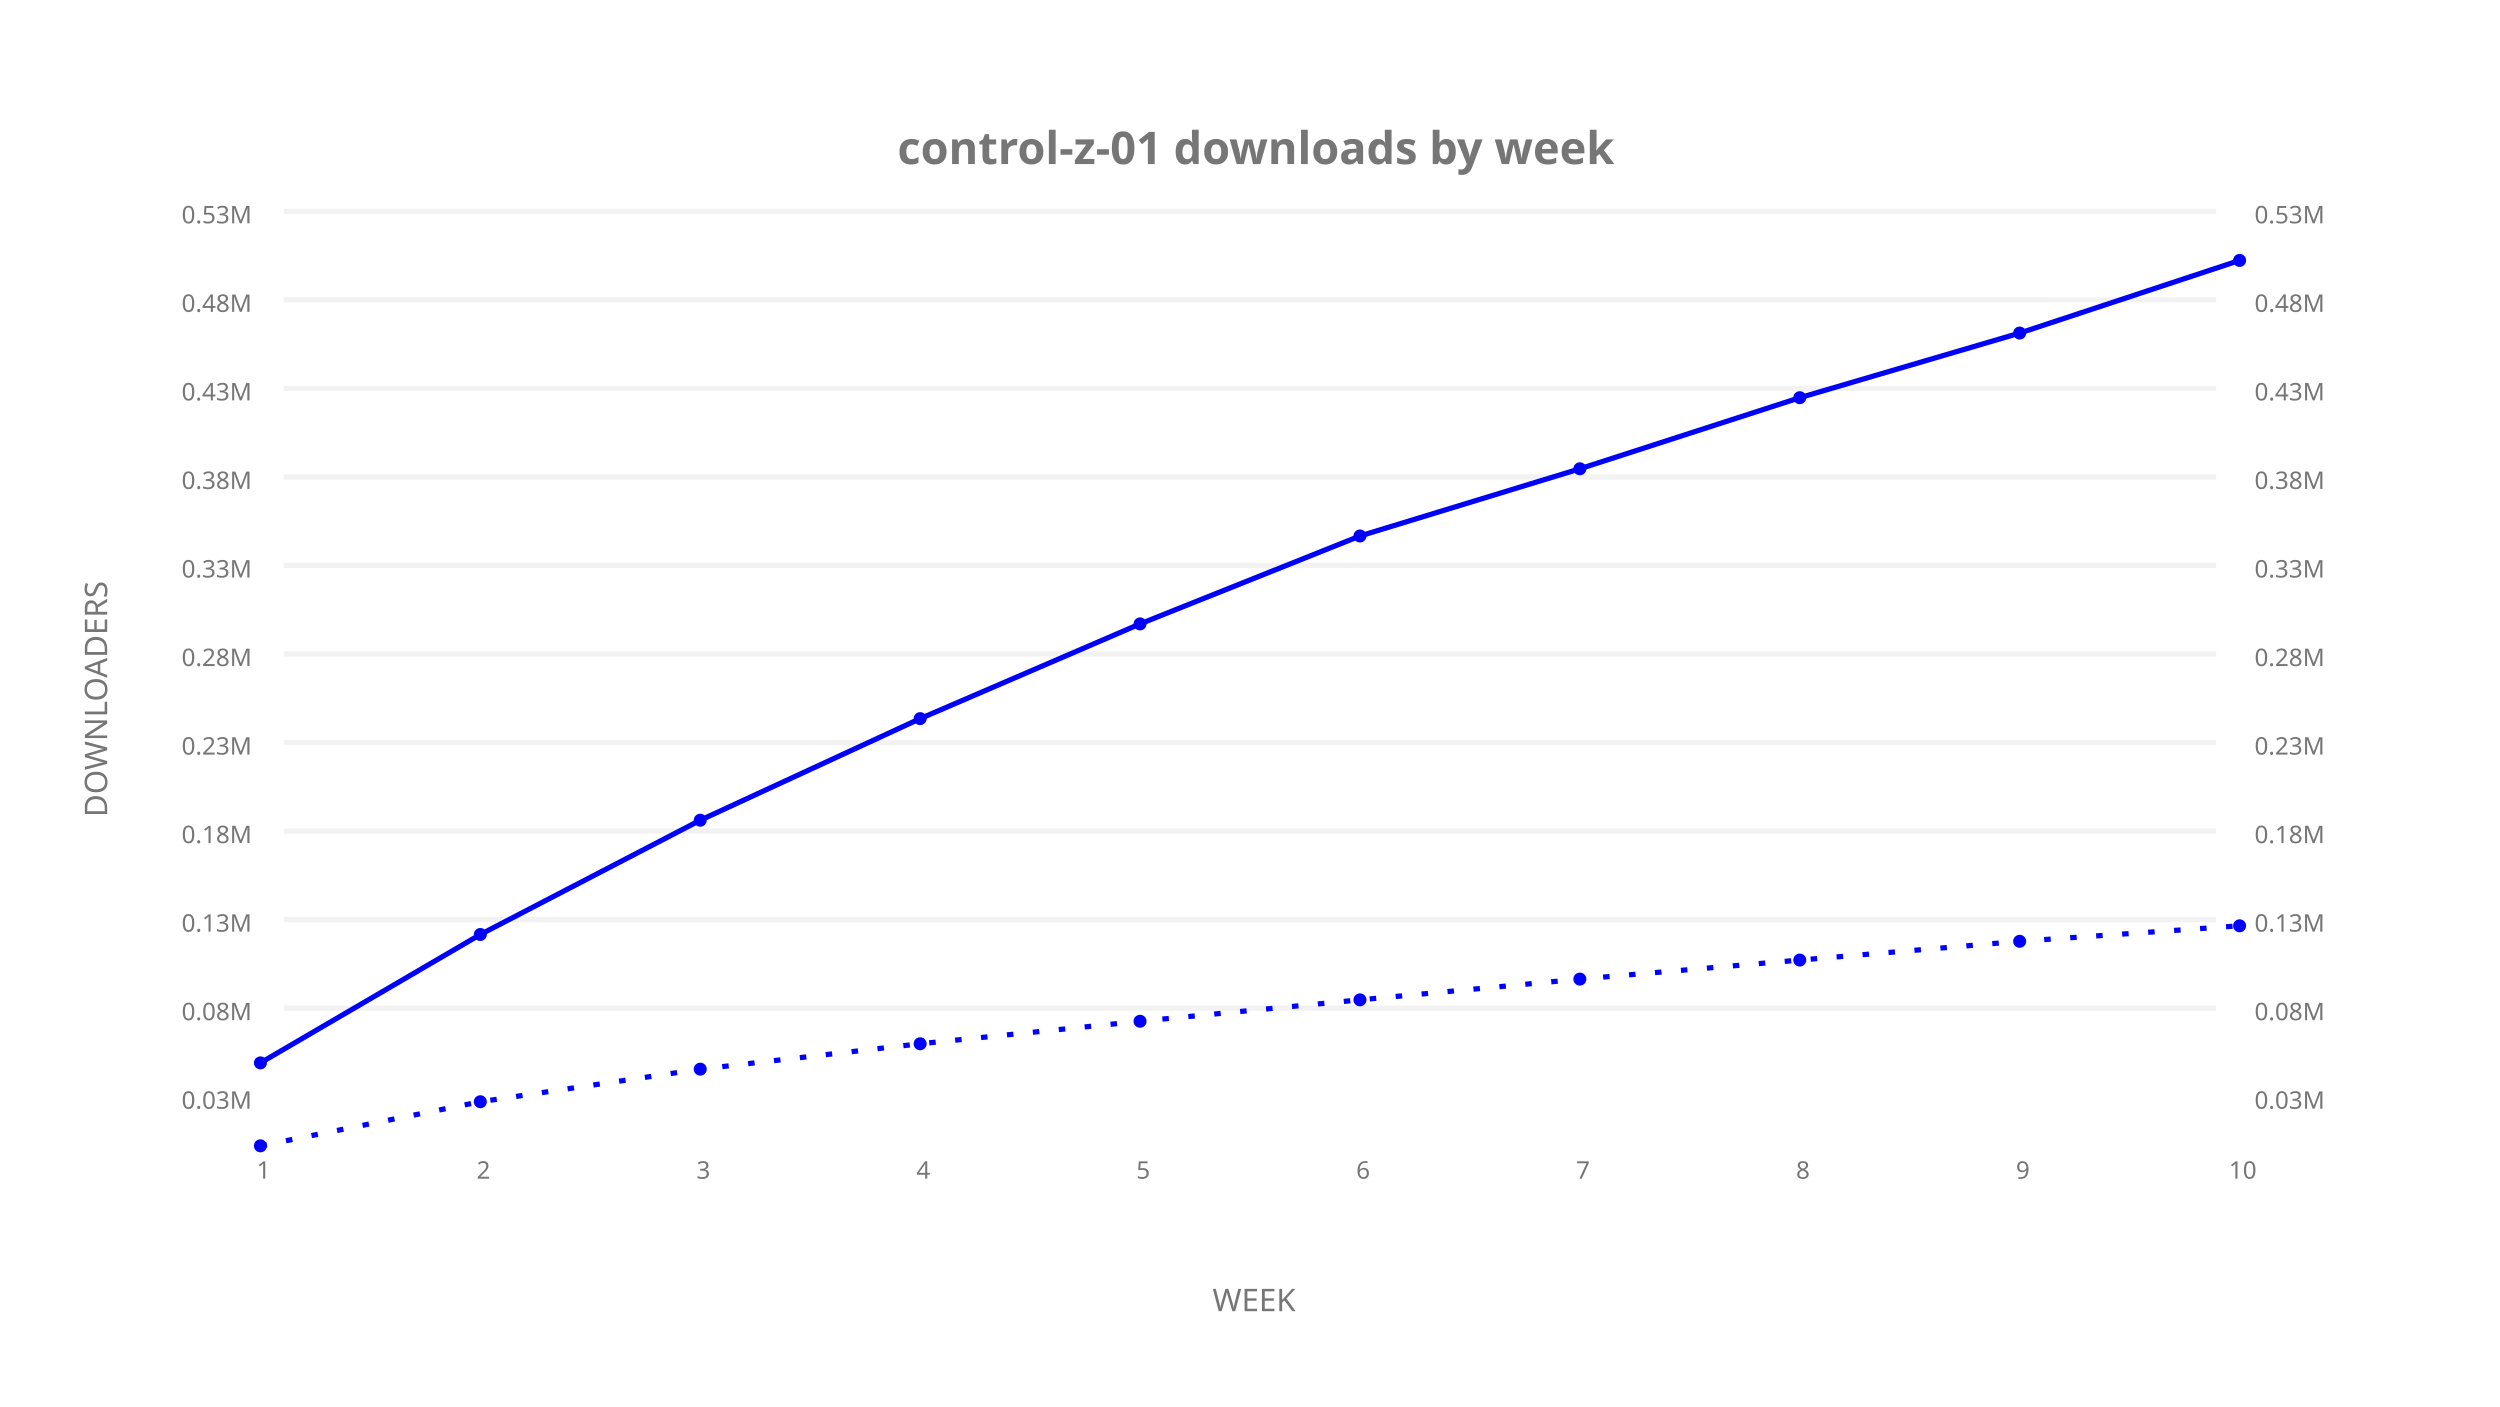
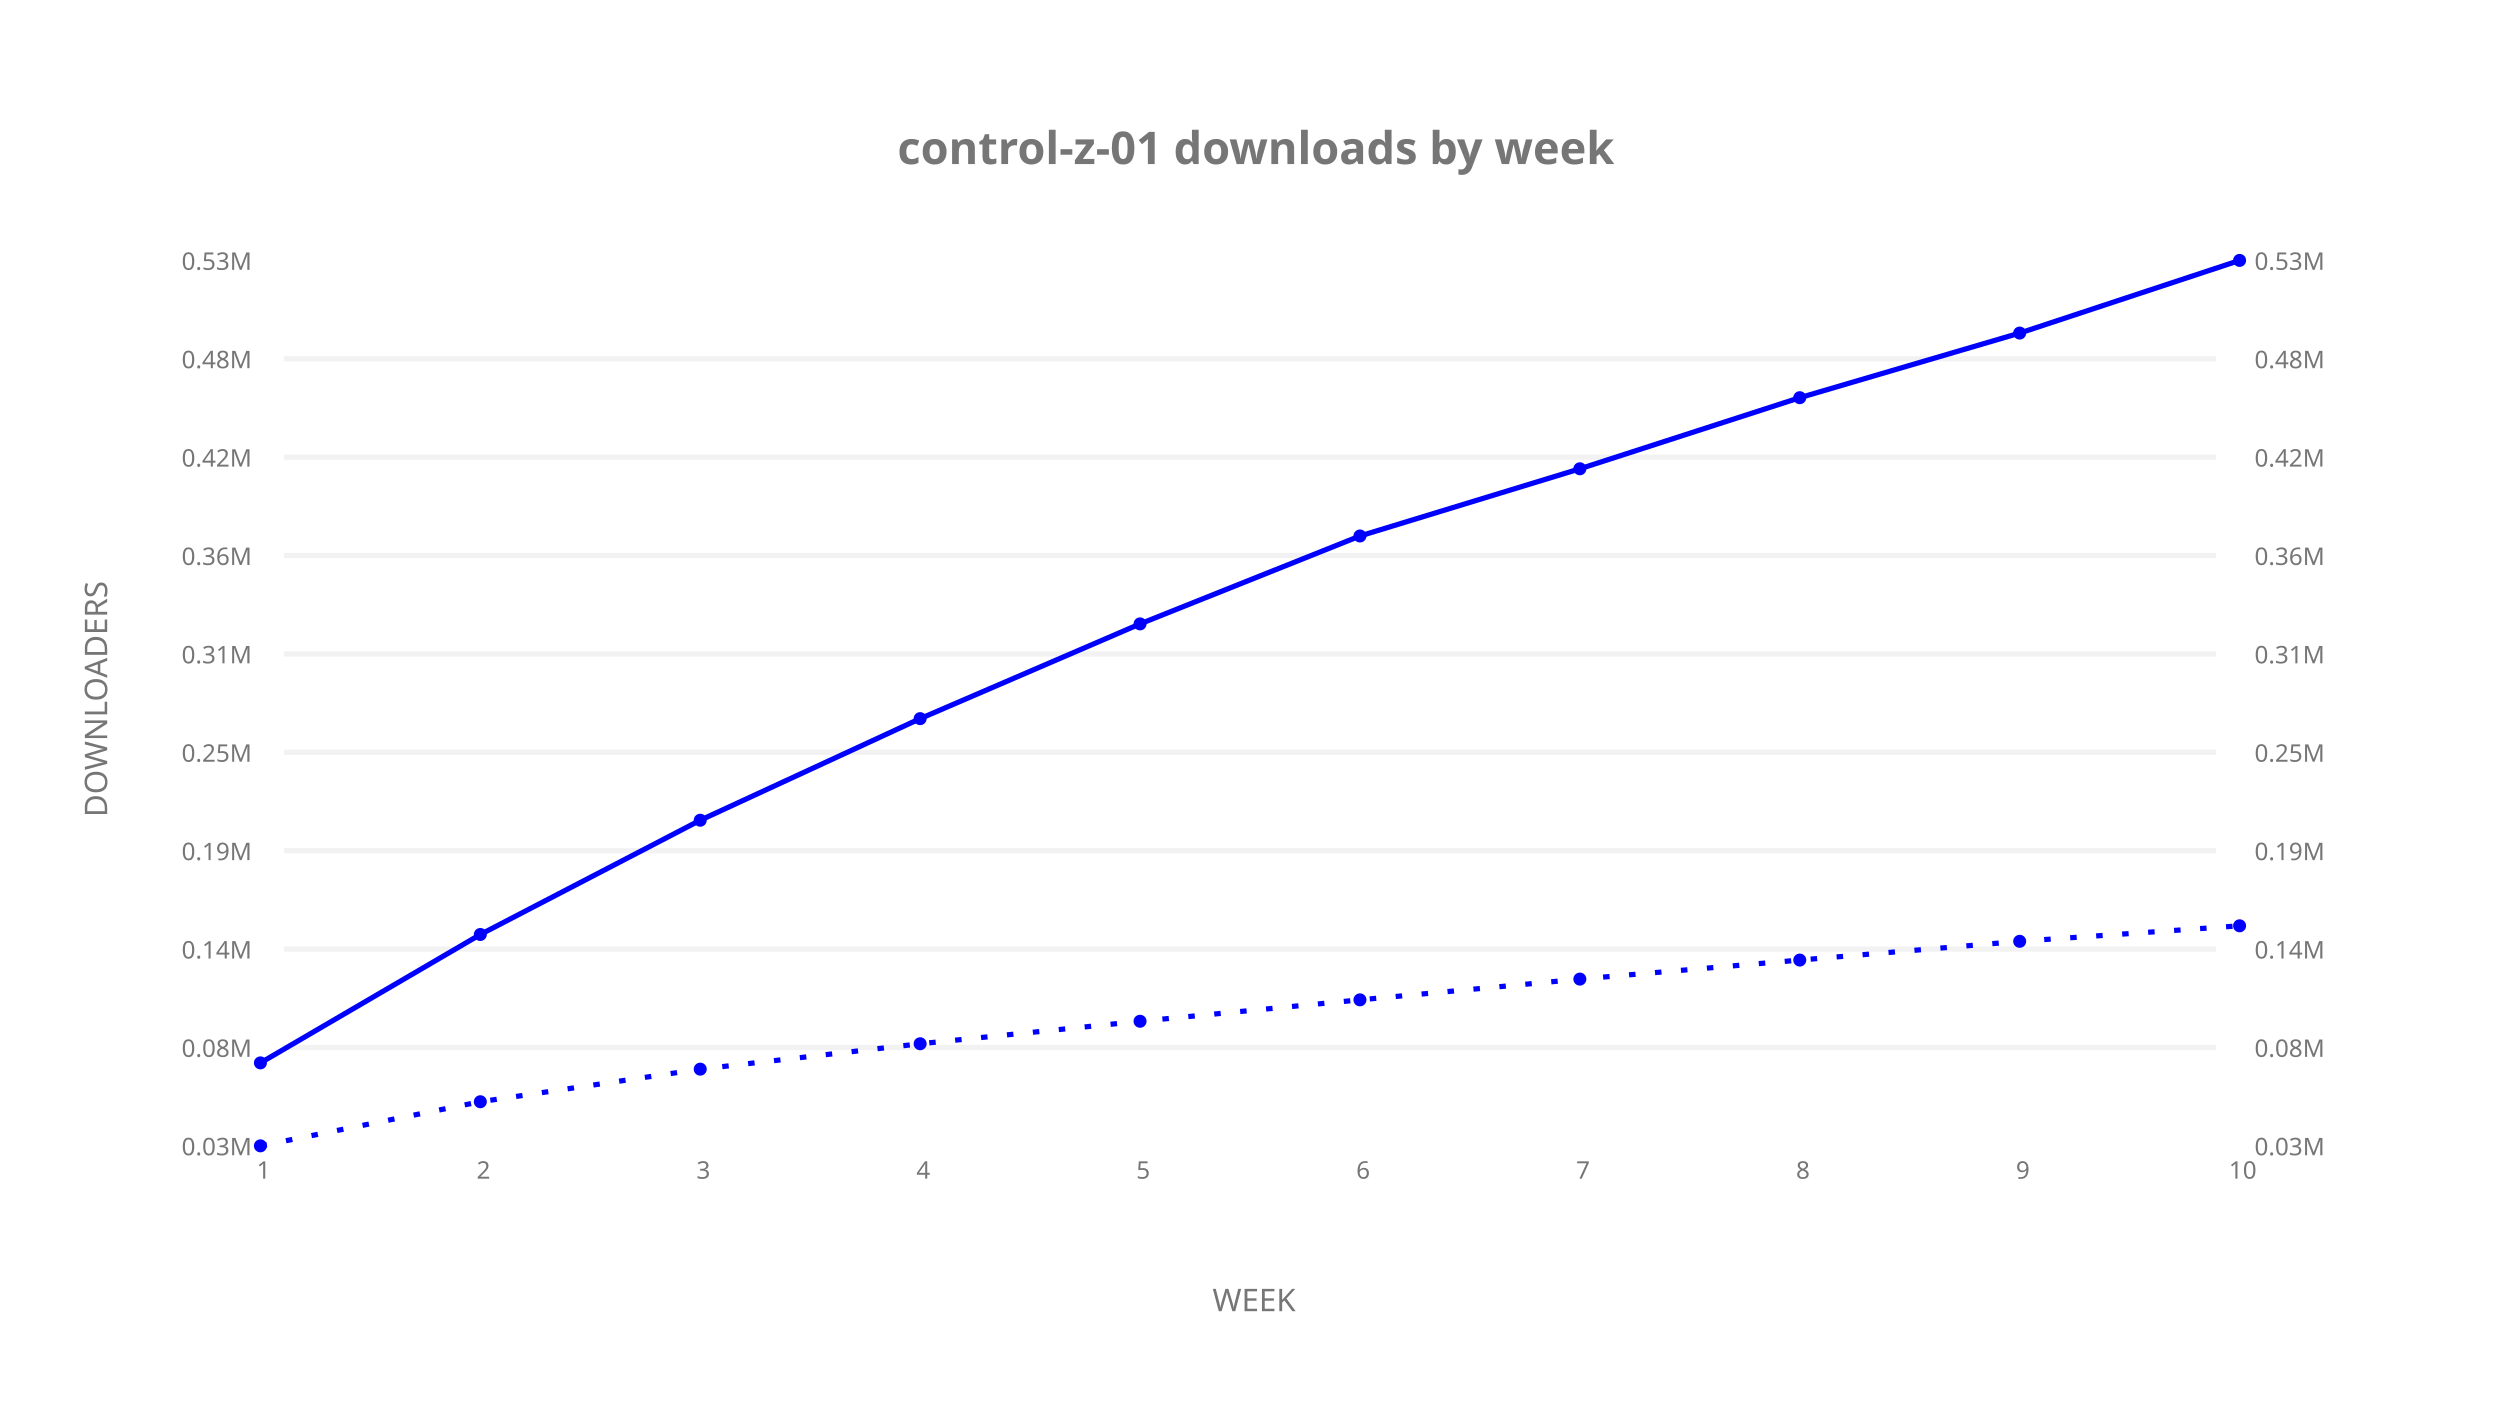
<svg xmlns="http://www.w3.org/2000/svg" xml:space="preserve" id="control-z-01-downloads-by-week-control-z-01-week" x="0px" y="0px" width="1920px" height="1080px" viewBox="0 0 1920 1080" enable-background="new 0 0 1920 1080" role="img">
  <g id="annotations">
    <text x="960" y="126" font-family="Atkinson Hyperlegible" font-size="26pt" text-anchor="middle" text-align="center" font-weight="600" font-style="normal" style="fill:rgb(118,118,118); fill-opacity:1; stroke:rgb(118,118,118); stroke-opacity:0; stroke-width:0.5"> control-z-01 downloads by week</text>
    <g id="axes-lines">
      <text x="960" y="1007" font-family="Atkinson Hyperlegible" font-size="18pt" text-anchor="middle" text-align="center" font-weight="500" font-style="normal" style="fill:rgb(118,118,118); fill-opacity:1; stroke:rgb(118,118,118); stroke-opacity:0; stroke-width:0.5"> WEEK</text>
      <text x="73" y="540" font-family="Atkinson Hyperlegible" font-size="18pt" text-anchor="middle" text-align="center" dominant-baseline="central" font-weight="500" font-style="normal" style="fill:rgb(118,118,118); fill-opacity:1; stroke:rgb(118,118,118); stroke-opacity:0; stroke-width:0.5" transform="rotate(-90,73,540)"> DOWNLOADERS</text>
    </g>
    <g id="tic-y-label-lines">
-       <line x1="218" y1="774.282" x2="1702" y2="774.282" style="fill:rgb(0,0,255); fill-opacity:0; stroke:rgb(242,242,242); stroke-opacity:1; stroke-width:4" />
-       <line x1="218" y1="706.282" x2="1702" y2="706.282" style="fill:rgb(0,0,255); fill-opacity:0; stroke:rgb(242,242,242); stroke-opacity:1; stroke-width:4" />
-       <line x1="218" y1="638.282" x2="1702" y2="638.282" style="fill:rgb(0,0,255); fill-opacity:0; stroke:rgb(242,242,242); stroke-opacity:1; stroke-width:4" />
-       <line x1="218" y1="570.282" x2="1702" y2="570.282" style="fill:rgb(0,0,255); fill-opacity:0; stroke:rgb(242,242,242); stroke-opacity:1; stroke-width:4" />
-       <line x1="218" y1="502.282" x2="1702" y2="502.282" style="fill:rgb(0,0,255); fill-opacity:0; stroke:rgb(242,242,242); stroke-opacity:1; stroke-width:4" />
-       <line x1="218" y1="434.282" x2="1702" y2="434.282" style="fill:rgb(0,0,255); fill-opacity:0; stroke:rgb(242,242,242); stroke-opacity:1; stroke-width:4" />
-       <line x1="218" y1="366.282" x2="1702" y2="366.282" style="fill:rgb(0,0,255); fill-opacity:0; stroke:rgb(242,242,242); stroke-opacity:1; stroke-width:4" />
-       <line x1="218" y1="298.282" x2="1702" y2="298.282" style="fill:rgb(0,0,255); fill-opacity:0; stroke:rgb(242,242,242); stroke-opacity:1; stroke-width:4" />
-       <line x1="218" y1="230.282" x2="1702" y2="230.282" style="fill:rgb(0,0,255); fill-opacity:0; stroke:rgb(242,242,242); stroke-opacity:1; stroke-width:4" />
-       <line x1="218" y1="162.282" x2="1702" y2="162.282" style="fill:rgb(0,0,255); fill-opacity:0; stroke:rgb(242,242,242); stroke-opacity:1; stroke-width:4" />
+       <line x1="218" y1="804.444" x2="1702" y2="804.444" style="fill:rgb(0,0,255); fill-opacity:0; stroke:rgb(242,242,242); stroke-opacity:1; stroke-width:4" />
+       <line x1="218" y1="728.889" x2="1702" y2="728.889" style="fill:rgb(0,0,255); fill-opacity:0; stroke:rgb(242,242,242); stroke-opacity:1; stroke-width:4" />
+       <line x1="218" y1="653.333" x2="1702" y2="653.333" style="fill:rgb(0,0,255); fill-opacity:0; stroke:rgb(242,242,242); stroke-opacity:1; stroke-width:4" />
+       <line x1="218" y1="577.778" x2="1702" y2="577.778" style="fill:rgb(0,0,255); fill-opacity:0; stroke:rgb(242,242,242); stroke-opacity:1; stroke-width:4" />
+       <line x1="218" y1="502.222" x2="1702" y2="502.222" style="fill:rgb(0,0,255); fill-opacity:0; stroke:rgb(242,242,242); stroke-opacity:1; stroke-width:4" />
+       <line x1="218" y1="426.667" x2="1702" y2="426.667" style="fill:rgb(0,0,255); fill-opacity:0; stroke:rgb(242,242,242); stroke-opacity:1; stroke-width:4" />
+       <line x1="218" y1="351.111" x2="1702" y2="351.111" style="fill:rgb(0,0,255); fill-opacity:0; stroke:rgb(242,242,242); stroke-opacity:1; stroke-width:4" />
+       <line x1="218" y1="275.556" x2="1702" y2="275.556" style="fill:rgb(0,0,255); fill-opacity:0; stroke:rgb(242,242,242); stroke-opacity:1; stroke-width:4" />
    </g>
    <g id="tic-x-labels">
      <text x="200" y="898" font-family="Atkinson Hyperlegible" font-size="14pt" text-anchor="middle" text-align="center" dominant-baseline="central" font-weight="400" font-style="normal" style="fill:rgb(118,118,118); fill-opacity:1; stroke:rgb(118,118,118); stroke-opacity:0; stroke-width:0.5"> 1</text>
      <text x="368.889" y="898" font-family="Atkinson Hyperlegible" font-size="14pt" text-anchor="middle" text-align="center" dominant-baseline="central" font-weight="400" font-style="normal" style="fill:rgb(118,118,118); fill-opacity:1; stroke:rgb(118,118,118); stroke-opacity:0; stroke-width:0.5"> 2</text>
      <text x="537.778" y="898" font-family="Atkinson Hyperlegible" font-size="14pt" text-anchor="middle" text-align="center" dominant-baseline="central" font-weight="400" font-style="normal" style="fill:rgb(118,118,118); fill-opacity:1; stroke:rgb(118,118,118); stroke-opacity:0; stroke-width:0.5"> 3</text>
      <text x="706.667" y="898" font-family="Atkinson Hyperlegible" font-size="14pt" text-anchor="middle" text-align="center" dominant-baseline="central" font-weight="400" font-style="normal" style="fill:rgb(118,118,118); fill-opacity:1; stroke:rgb(118,118,118); stroke-opacity:0; stroke-width:0.5"> 4</text>
      <text x="875.556" y="898" font-family="Atkinson Hyperlegible" font-size="14pt" text-anchor="middle" text-align="center" dominant-baseline="central" font-weight="400" font-style="normal" style="fill:rgb(118,118,118); fill-opacity:1; stroke:rgb(118,118,118); stroke-opacity:0; stroke-width:0.5"> 5</text>
      <text x="1044.444" y="898" font-family="Atkinson Hyperlegible" font-size="14pt" text-anchor="middle" text-align="center" dominant-baseline="central" font-weight="400" font-style="normal" style="fill:rgb(118,118,118); fill-opacity:1; stroke:rgb(118,118,118); stroke-opacity:0; stroke-width:0.5"> 6</text>
      <text x="1213.333" y="898" font-family="Atkinson Hyperlegible" font-size="14pt" text-anchor="middle" text-align="center" dominant-baseline="central" font-weight="400" font-style="normal" style="fill:rgb(118,118,118); fill-opacity:1; stroke:rgb(118,118,118); stroke-opacity:0; stroke-width:0.5"> 7</text>
      <text x="1382.222" y="898" font-family="Atkinson Hyperlegible" font-size="14pt" text-anchor="middle" text-align="center" dominant-baseline="central" font-weight="400" font-style="normal" style="fill:rgb(118,118,118); fill-opacity:1; stroke:rgb(118,118,118); stroke-opacity:0; stroke-width:0.5"> 8</text>
      <text x="1551.111" y="898" font-family="Atkinson Hyperlegible" font-size="14pt" text-anchor="middle" text-align="center" dominant-baseline="central" font-weight="400" font-style="normal" style="fill:rgb(118,118,118); fill-opacity:1; stroke:rgb(118,118,118); stroke-opacity:0; stroke-width:0.5"> 9</text>
      <text x="1720" y="898" font-family="Atkinson Hyperlegible" font-size="14pt" text-anchor="middle" text-align="center" dominant-baseline="central" font-weight="400" font-style="normal" style="fill:rgb(118,118,118); fill-opacity:1; stroke:rgb(118,118,118); stroke-opacity:0; stroke-width:0.5"> 10</text>
    </g>
    <g id="tic-y-labels">
-       <text x="164" y="844.282" font-family="Atkinson Hyperlegible" font-size="14pt" text-anchor="middle" text-align="center" dominant-baseline="central" font-weight="400" font-style="normal" style="fill:rgb(118,118,118); fill-opacity:1; stroke:rgb(118,118,118); stroke-opacity:0; stroke-width:0.5"> 0.03M</text>
-       <text x="1756" y="844.282" font-family="Atkinson Hyperlegible" font-size="14pt" text-anchor="middle" text-align="center" dominant-baseline="central" font-weight="400" font-style="normal" style="fill:rgb(118,118,118); fill-opacity:1; stroke:rgb(118,118,118); stroke-opacity:0; stroke-width:0.5"> 0.03M</text>
-       <text x="164" y="776.282" font-family="Atkinson Hyperlegible" font-size="14pt" text-anchor="middle" text-align="center" dominant-baseline="central" font-weight="400" font-style="normal" style="fill:rgb(118,118,118); fill-opacity:1; stroke:rgb(118,118,118); stroke-opacity:0; stroke-width:0.5"> 0.08M</text>
-       <text x="1756" y="776.282" font-family="Atkinson Hyperlegible" font-size="14pt" text-anchor="middle" text-align="center" dominant-baseline="central" font-weight="400" font-style="normal" style="fill:rgb(118,118,118); fill-opacity:1; stroke:rgb(118,118,118); stroke-opacity:0; stroke-width:0.5"> 0.08M</text>
-       <text x="164" y="708.282" font-family="Atkinson Hyperlegible" font-size="14pt" text-anchor="middle" text-align="center" dominant-baseline="central" font-weight="400" font-style="normal" style="fill:rgb(118,118,118); fill-opacity:1; stroke:rgb(118,118,118); stroke-opacity:0; stroke-width:0.5"> 0.13M</text>
-       <text x="1756" y="708.282" font-family="Atkinson Hyperlegible" font-size="14pt" text-anchor="middle" text-align="center" dominant-baseline="central" font-weight="400" font-style="normal" style="fill:rgb(118,118,118); fill-opacity:1; stroke:rgb(118,118,118); stroke-opacity:0; stroke-width:0.5"> 0.13M</text>
-       <text x="164" y="640.282" font-family="Atkinson Hyperlegible" font-size="14pt" text-anchor="middle" text-align="center" dominant-baseline="central" font-weight="400" font-style="normal" style="fill:rgb(118,118,118); fill-opacity:1; stroke:rgb(118,118,118); stroke-opacity:0; stroke-width:0.5"> 0.18M</text>
-       <text x="1756" y="640.282" font-family="Atkinson Hyperlegible" font-size="14pt" text-anchor="middle" text-align="center" dominant-baseline="central" font-weight="400" font-style="normal" style="fill:rgb(118,118,118); fill-opacity:1; stroke:rgb(118,118,118); stroke-opacity:0; stroke-width:0.5"> 0.18M</text>
-       <text x="164" y="572.282" font-family="Atkinson Hyperlegible" font-size="14pt" text-anchor="middle" text-align="center" dominant-baseline="central" font-weight="400" font-style="normal" style="fill:rgb(118,118,118); fill-opacity:1; stroke:rgb(118,118,118); stroke-opacity:0; stroke-width:0.5"> 0.23M</text>
-       <text x="1756" y="572.282" font-family="Atkinson Hyperlegible" font-size="14pt" text-anchor="middle" text-align="center" dominant-baseline="central" font-weight="400" font-style="normal" style="fill:rgb(118,118,118); fill-opacity:1; stroke:rgb(118,118,118); stroke-opacity:0; stroke-width:0.5"> 0.23M</text>
-       <text x="164" y="504.282" font-family="Atkinson Hyperlegible" font-size="14pt" text-anchor="middle" text-align="center" dominant-baseline="central" font-weight="400" font-style="normal" style="fill:rgb(118,118,118); fill-opacity:1; stroke:rgb(118,118,118); stroke-opacity:0; stroke-width:0.5"> 0.28M</text>
-       <text x="1756" y="504.282" font-family="Atkinson Hyperlegible" font-size="14pt" text-anchor="middle" text-align="center" dominant-baseline="central" font-weight="400" font-style="normal" style="fill:rgb(118,118,118); fill-opacity:1; stroke:rgb(118,118,118); stroke-opacity:0; stroke-width:0.5"> 0.28M</text>
-       <text x="164" y="436.282" font-family="Atkinson Hyperlegible" font-size="14pt" text-anchor="middle" text-align="center" dominant-baseline="central" font-weight="400" font-style="normal" style="fill:rgb(118,118,118); fill-opacity:1; stroke:rgb(118,118,118); stroke-opacity:0; stroke-width:0.5"> 0.33M</text>
-       <text x="1756" y="436.282" font-family="Atkinson Hyperlegible" font-size="14pt" text-anchor="middle" text-align="center" dominant-baseline="central" font-weight="400" font-style="normal" style="fill:rgb(118,118,118); fill-opacity:1; stroke:rgb(118,118,118); stroke-opacity:0; stroke-width:0.5"> 0.33M</text>
-       <text x="164" y="368.282" font-family="Atkinson Hyperlegible" font-size="14pt" text-anchor="middle" text-align="center" dominant-baseline="central" font-weight="400" font-style="normal" style="fill:rgb(118,118,118); fill-opacity:1; stroke:rgb(118,118,118); stroke-opacity:0; stroke-width:0.5"> 0.38M</text>
-       <text x="1756" y="368.282" font-family="Atkinson Hyperlegible" font-size="14pt" text-anchor="middle" text-align="center" dominant-baseline="central" font-weight="400" font-style="normal" style="fill:rgb(118,118,118); fill-opacity:1; stroke:rgb(118,118,118); stroke-opacity:0; stroke-width:0.5"> 0.38M</text>
-       <text x="164" y="300.282" font-family="Atkinson Hyperlegible" font-size="14pt" text-anchor="middle" text-align="center" dominant-baseline="central" font-weight="400" font-style="normal" style="fill:rgb(118,118,118); fill-opacity:1; stroke:rgb(118,118,118); stroke-opacity:0; stroke-width:0.5"> 0.43M</text>
-       <text x="1756" y="300.282" font-family="Atkinson Hyperlegible" font-size="14pt" text-anchor="middle" text-align="center" dominant-baseline="central" font-weight="400" font-style="normal" style="fill:rgb(118,118,118); fill-opacity:1; stroke:rgb(118,118,118); stroke-opacity:0; stroke-width:0.5"> 0.43M</text>
-       <text x="164" y="232.282" font-family="Atkinson Hyperlegible" font-size="14pt" text-anchor="middle" text-align="center" dominant-baseline="central" font-weight="400" font-style="normal" style="fill:rgb(118,118,118); fill-opacity:1; stroke:rgb(118,118,118); stroke-opacity:0; stroke-width:0.5"> 0.48M</text>
-       <text x="1756" y="232.282" font-family="Atkinson Hyperlegible" font-size="14pt" text-anchor="middle" text-align="center" dominant-baseline="central" font-weight="400" font-style="normal" style="fill:rgb(118,118,118); fill-opacity:1; stroke:rgb(118,118,118); stroke-opacity:0; stroke-width:0.5"> 0.48M</text>
-       <text x="164" y="164.282" font-family="Atkinson Hyperlegible" font-size="14pt" text-anchor="middle" text-align="center" dominant-baseline="central" font-weight="400" font-style="normal" style="fill:rgb(118,118,118); fill-opacity:1; stroke:rgb(118,118,118); stroke-opacity:0; stroke-width:0.5"> 0.53M</text>
-       <text x="1756" y="164.282" font-family="Atkinson Hyperlegible" font-size="14pt" text-anchor="middle" text-align="center" dominant-baseline="central" font-weight="400" font-style="normal" style="fill:rgb(118,118,118); fill-opacity:1; stroke:rgb(118,118,118); stroke-opacity:0; stroke-width:0.5"> 0.53M</text>
+       <text x="164" y="880" font-family="Atkinson Hyperlegible" font-size="14pt" text-anchor="middle" text-align="center" dominant-baseline="central" font-weight="400" font-style="normal" style="fill:rgb(118,118,118); fill-opacity:1; stroke:rgb(118,118,118); stroke-opacity:0; stroke-width:0.5"> 0.03M</text>
+       <text x="1756" y="880" font-family="Atkinson Hyperlegible" font-size="14pt" text-anchor="middle" text-align="center" dominant-baseline="central" font-weight="400" font-style="normal" style="fill:rgb(118,118,118); fill-opacity:1; stroke:rgb(118,118,118); stroke-opacity:0; stroke-width:0.5"> 0.03M</text>
+       <text x="164" y="804.444" font-family="Atkinson Hyperlegible" font-size="14pt" text-anchor="middle" text-align="center" dominant-baseline="central" font-weight="400" font-style="normal" style="fill:rgb(118,118,118); fill-opacity:1; stroke:rgb(118,118,118); stroke-opacity:0; stroke-width:0.5"> 0.08M</text>
+       <text x="1756" y="804.444" font-family="Atkinson Hyperlegible" font-size="14pt" text-anchor="middle" text-align="center" dominant-baseline="central" font-weight="400" font-style="normal" style="fill:rgb(118,118,118); fill-opacity:1; stroke:rgb(118,118,118); stroke-opacity:0; stroke-width:0.5"> 0.08M</text>
+       <text x="164" y="728.889" font-family="Atkinson Hyperlegible" font-size="14pt" text-anchor="middle" text-align="center" dominant-baseline="central" font-weight="400" font-style="normal" style="fill:rgb(118,118,118); fill-opacity:1; stroke:rgb(118,118,118); stroke-opacity:0; stroke-width:0.5"> 0.14M</text>
+       <text x="1756" y="728.889" font-family="Atkinson Hyperlegible" font-size="14pt" text-anchor="middle" text-align="center" dominant-baseline="central" font-weight="400" font-style="normal" style="fill:rgb(118,118,118); fill-opacity:1; stroke:rgb(118,118,118); stroke-opacity:0; stroke-width:0.5"> 0.14M</text>
+       <text x="164" y="653.333" font-family="Atkinson Hyperlegible" font-size="14pt" text-anchor="middle" text-align="center" dominant-baseline="central" font-weight="400" font-style="normal" style="fill:rgb(118,118,118); fill-opacity:1; stroke:rgb(118,118,118); stroke-opacity:0; stroke-width:0.5"> 0.19M</text>
+       <text x="1756" y="653.333" font-family="Atkinson Hyperlegible" font-size="14pt" text-anchor="middle" text-align="center" dominant-baseline="central" font-weight="400" font-style="normal" style="fill:rgb(118,118,118); fill-opacity:1; stroke:rgb(118,118,118); stroke-opacity:0; stroke-width:0.5"> 0.19M</text>
+       <text x="164" y="577.778" font-family="Atkinson Hyperlegible" font-size="14pt" text-anchor="middle" text-align="center" dominant-baseline="central" font-weight="400" font-style="normal" style="fill:rgb(118,118,118); fill-opacity:1; stroke:rgb(118,118,118); stroke-opacity:0; stroke-width:0.5"> 0.25M</text>
+       <text x="1756" y="577.778" font-family="Atkinson Hyperlegible" font-size="14pt" text-anchor="middle" text-align="center" dominant-baseline="central" font-weight="400" font-style="normal" style="fill:rgb(118,118,118); fill-opacity:1; stroke:rgb(118,118,118); stroke-opacity:0; stroke-width:0.5"> 0.25M</text>
+       <text x="164" y="502.222" font-family="Atkinson Hyperlegible" font-size="14pt" text-anchor="middle" text-align="center" dominant-baseline="central" font-weight="400" font-style="normal" style="fill:rgb(118,118,118); fill-opacity:1; stroke:rgb(118,118,118); stroke-opacity:0; stroke-width:0.5"> 0.31M</text>
+       <text x="1756" y="502.222" font-family="Atkinson Hyperlegible" font-size="14pt" text-anchor="middle" text-align="center" dominant-baseline="central" font-weight="400" font-style="normal" style="fill:rgb(118,118,118); fill-opacity:1; stroke:rgb(118,118,118); stroke-opacity:0; stroke-width:0.5"> 0.31M</text>
+       <text x="164" y="426.667" font-family="Atkinson Hyperlegible" font-size="14pt" text-anchor="middle" text-align="center" dominant-baseline="central" font-weight="400" font-style="normal" style="fill:rgb(118,118,118); fill-opacity:1; stroke:rgb(118,118,118); stroke-opacity:0; stroke-width:0.5"> 0.36M</text>
+       <text x="1756" y="426.667" font-family="Atkinson Hyperlegible" font-size="14pt" text-anchor="middle" text-align="center" dominant-baseline="central" font-weight="400" font-style="normal" style="fill:rgb(118,118,118); fill-opacity:1; stroke:rgb(118,118,118); stroke-opacity:0; stroke-width:0.5"> 0.36M</text>
+       <text x="164" y="351.111" font-family="Atkinson Hyperlegible" font-size="14pt" text-anchor="middle" text-align="center" dominant-baseline="central" font-weight="400" font-style="normal" style="fill:rgb(118,118,118); fill-opacity:1; stroke:rgb(118,118,118); stroke-opacity:0; stroke-width:0.5"> 0.42M</text>
+       <text x="1756" y="351.111" font-family="Atkinson Hyperlegible" font-size="14pt" text-anchor="middle" text-align="center" dominant-baseline="central" font-weight="400" font-style="normal" style="fill:rgb(118,118,118); fill-opacity:1; stroke:rgb(118,118,118); stroke-opacity:0; stroke-width:0.5"> 0.42M</text>
+       <text x="164" y="275.556" font-family="Atkinson Hyperlegible" font-size="14pt" text-anchor="middle" text-align="center" dominant-baseline="central" font-weight="400" font-style="normal" style="fill:rgb(118,118,118); fill-opacity:1; stroke:rgb(118,118,118); stroke-opacity:0; stroke-width:0.5"> 0.48M</text>
+       <text x="1756" y="275.556" font-family="Atkinson Hyperlegible" font-size="14pt" text-anchor="middle" text-align="center" dominant-baseline="central" font-weight="400" font-style="normal" style="fill:rgb(118,118,118); fill-opacity:1; stroke:rgb(118,118,118); stroke-opacity:0; stroke-width:0.5"> 0.48M</text>
+       <text x="164" y="200" font-family="Atkinson Hyperlegible" font-size="14pt" text-anchor="middle" text-align="center" dominant-baseline="central" font-weight="400" font-style="normal" style="fill:rgb(118,118,118); fill-opacity:1; stroke:rgb(118,118,118); stroke-opacity:0; stroke-width:0.5"> 0.53M</text>
+       <text x="1756" y="200" font-family="Atkinson Hyperlegible" font-size="14pt" text-anchor="middle" text-align="center" dominant-baseline="central" font-weight="400" font-style="normal" style="fill:rgb(118,118,118); fill-opacity:1; stroke:rgb(118,118,118); stroke-opacity:0; stroke-width:0.5"> 0.53M</text>
    </g>
  </g>
  <g id="polyline-control-z-01 downloads by week">
    <polyline points="200,816.296 368.889,717.685 537.778,629.934 706.667,551.904 875.556,479.154 1044.44,411.627 1213.33,360.023 1382.22,305.424 1551.11,255.796 1720,200 " style="fill:rgb(0,0,255); fill-opacity:0; stroke:rgb(0,0,255); stroke-opacity:1; stroke-width:4" />
  </g>
  <g id="markers-control-z-01 downloads by week">
    <circle cx="200" cy="816.296" r="5" style="fill:rgb(0,0,255); fill-opacity:1; stroke:rgb(0,0,255); stroke-opacity:0; stroke-width:4">
</circle>
    <circle cx="368.889" cy="717.685" r="5" style="fill:rgb(0,0,255); fill-opacity:1; stroke:rgb(0,0,255); stroke-opacity:0; stroke-width:4">
</circle>
    <circle cx="537.778" cy="629.934" r="5" style="fill:rgb(0,0,255); fill-opacity:1; stroke:rgb(0,0,255); stroke-opacity:0; stroke-width:4">
</circle>
    <circle cx="706.667" cy="551.904" r="5" style="fill:rgb(0,0,255); fill-opacity:1; stroke:rgb(0,0,255); stroke-opacity:0; stroke-width:4">
</circle>
    <circle cx="875.556" cy="479.154" r="5" style="fill:rgb(0,0,255); fill-opacity:1; stroke:rgb(0,0,255); stroke-opacity:0; stroke-width:4">
</circle>
    <circle cx="1044.444" cy="411.627" r="5" style="fill:rgb(0,0,255); fill-opacity:1; stroke:rgb(0,0,255); stroke-opacity:0; stroke-width:4">
</circle>
    <circle cx="1213.333" cy="360.023" r="5" style="fill:rgb(0,0,255); fill-opacity:1; stroke:rgb(0,0,255); stroke-opacity:0; stroke-width:4">
</circle>
    <circle cx="1382.222" cy="305.424" r="5" style="fill:rgb(0,0,255); fill-opacity:1; stroke:rgb(0,0,255); stroke-opacity:0; stroke-width:4">
</circle>
    <circle cx="1551.111" cy="255.796" r="5" style="fill:rgb(0,0,255); fill-opacity:1; stroke:rgb(0,0,255); stroke-opacity:0; stroke-width:4">
</circle>
    <circle cx="1720" cy="200" r="5" style="fill:rgb(0,0,255); fill-opacity:1; stroke:rgb(0,0,255); stroke-opacity:0; stroke-width:4">
</circle>
  </g>
  <g id="polyline-control-z-01 downloads by week uploaders">
    <polyline points="200,880 368.889,846.139 537.778,821.121 706.667,801.606 875.556,784.334 1044.44,767.888 1213.33,751.954 1382.22,737.332 1551.11,722.931 1720,711.02 " stroke-dasharray="5 15" style="fill:rgb(0,0,255); fill-opacity:0; stroke:rgb(0,0,255); stroke-opacity:1; stroke-width:4" />
  </g>
  <g id="markers-control-z-01 downloads by week uploaders">
    <circle cx="200" cy="880" r="5" style="fill:rgb(0,0,255); fill-opacity:1; stroke:rgb(0,0,255); stroke-opacity:0; stroke-width:4">
</circle>
    <circle cx="368.889" cy="846.139" r="5" style="fill:rgb(0,0,255); fill-opacity:1; stroke:rgb(0,0,255); stroke-opacity:0; stroke-width:4">
</circle>
    <circle cx="537.778" cy="821.121" r="5" style="fill:rgb(0,0,255); fill-opacity:1; stroke:rgb(0,0,255); stroke-opacity:0; stroke-width:4">
</circle>
    <circle cx="706.667" cy="801.606" r="5" style="fill:rgb(0,0,255); fill-opacity:1; stroke:rgb(0,0,255); stroke-opacity:0; stroke-width:4">
</circle>
    <circle cx="875.556" cy="784.334" r="5" style="fill:rgb(0,0,255); fill-opacity:1; stroke:rgb(0,0,255); stroke-opacity:0; stroke-width:4">
</circle>
    <circle cx="1044.444" cy="767.888" r="5" style="fill:rgb(0,0,255); fill-opacity:1; stroke:rgb(0,0,255); stroke-opacity:0; stroke-width:4">
</circle>
    <circle cx="1213.333" cy="751.954" r="5" style="fill:rgb(0,0,255); fill-opacity:1; stroke:rgb(0,0,255); stroke-opacity:0; stroke-width:4">
</circle>
    <circle cx="1382.222" cy="737.332" r="5" style="fill:rgb(0,0,255); fill-opacity:1; stroke:rgb(0,0,255); stroke-opacity:0; stroke-width:4">
</circle>
    <circle cx="1551.111" cy="722.931" r="5" style="fill:rgb(0,0,255); fill-opacity:1; stroke:rgb(0,0,255); stroke-opacity:0; stroke-width:4">
</circle>
    <circle cx="1720" cy="711.02" r="5" style="fill:rgb(0,0,255); fill-opacity:1; stroke:rgb(0,0,255); stroke-opacity:0; stroke-width:4">
</circle>
  </g>
</svg>
